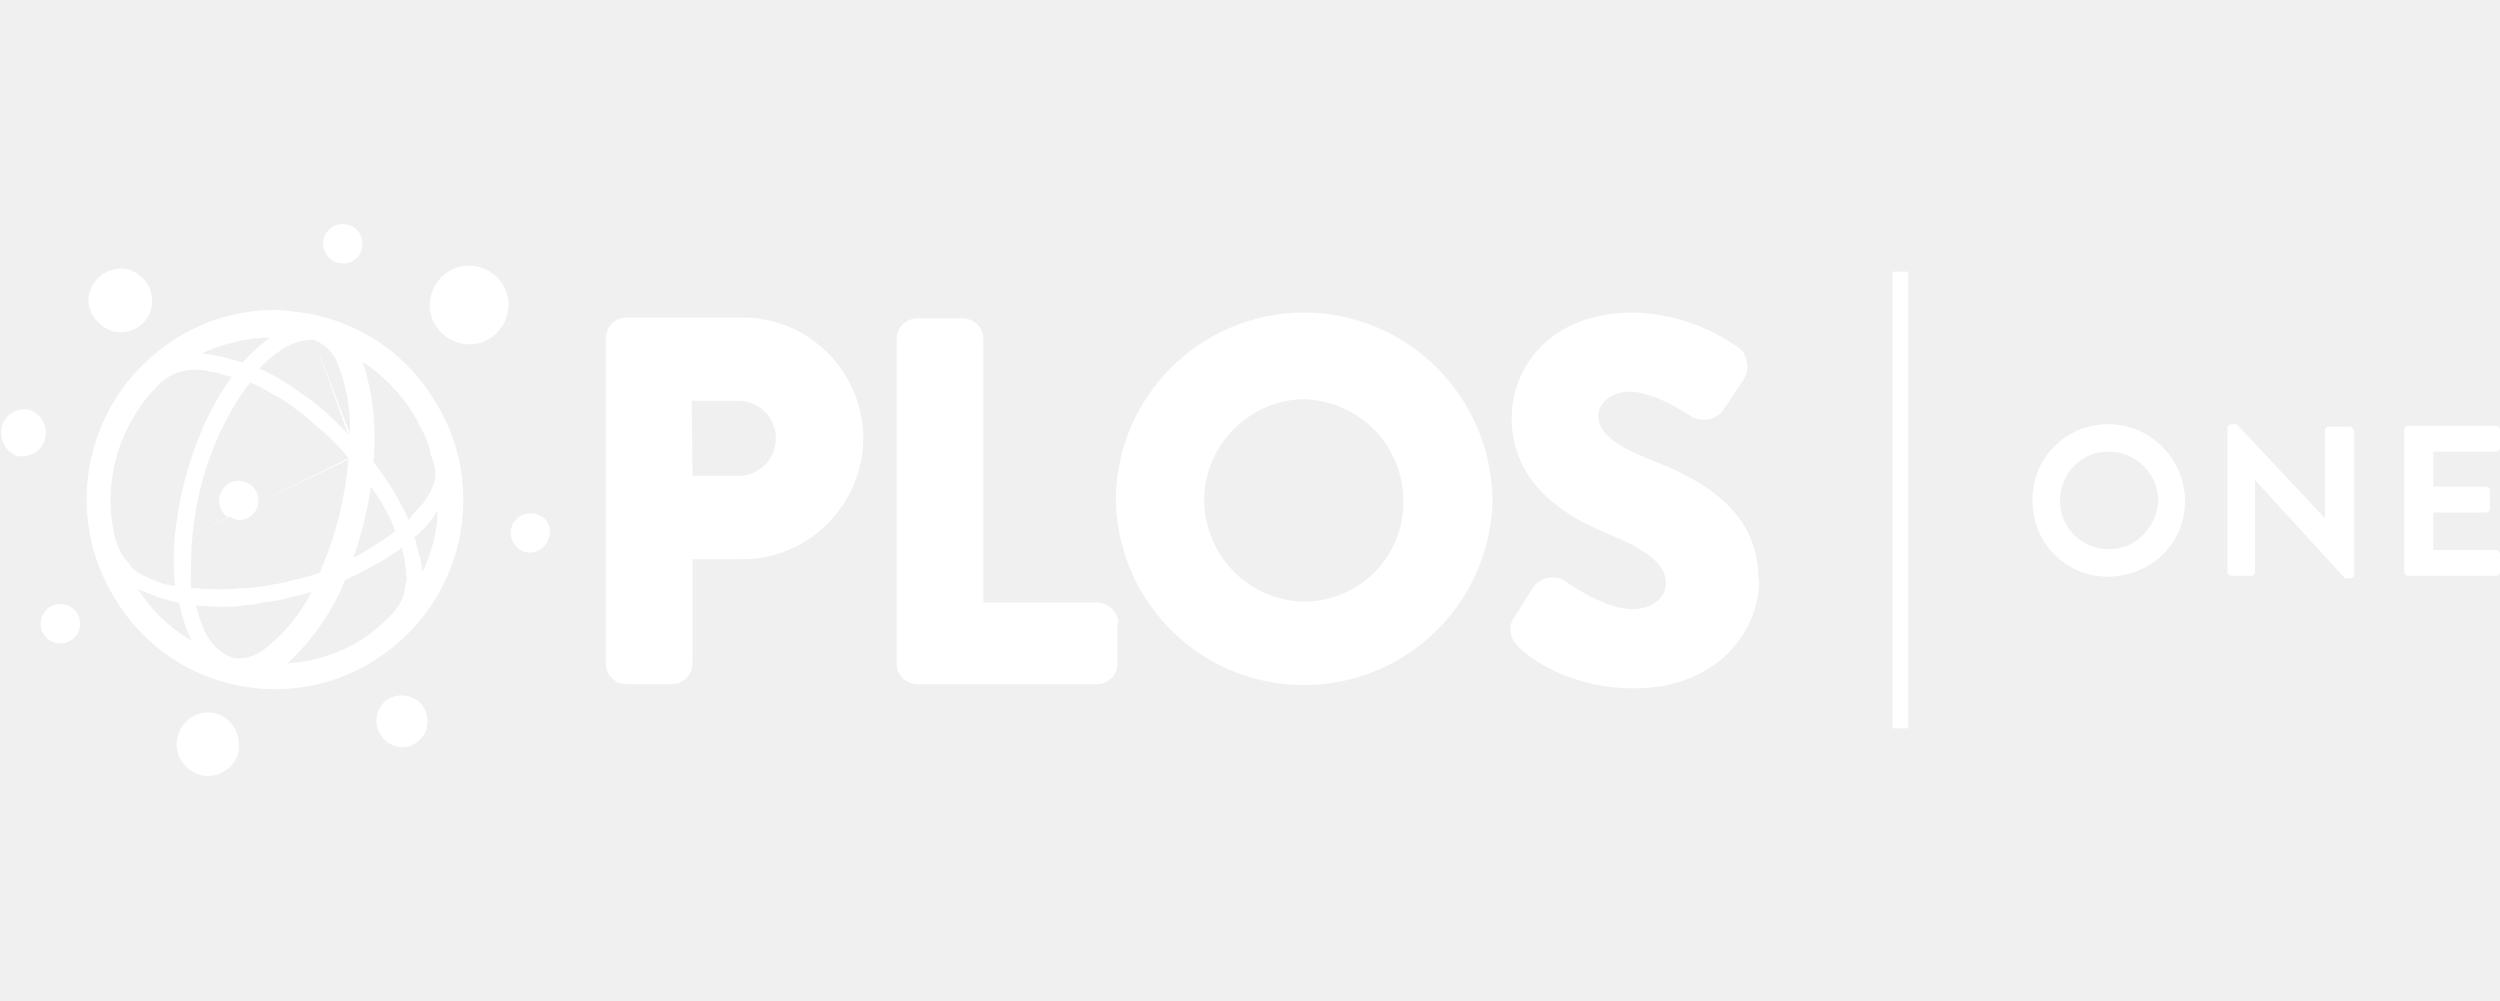
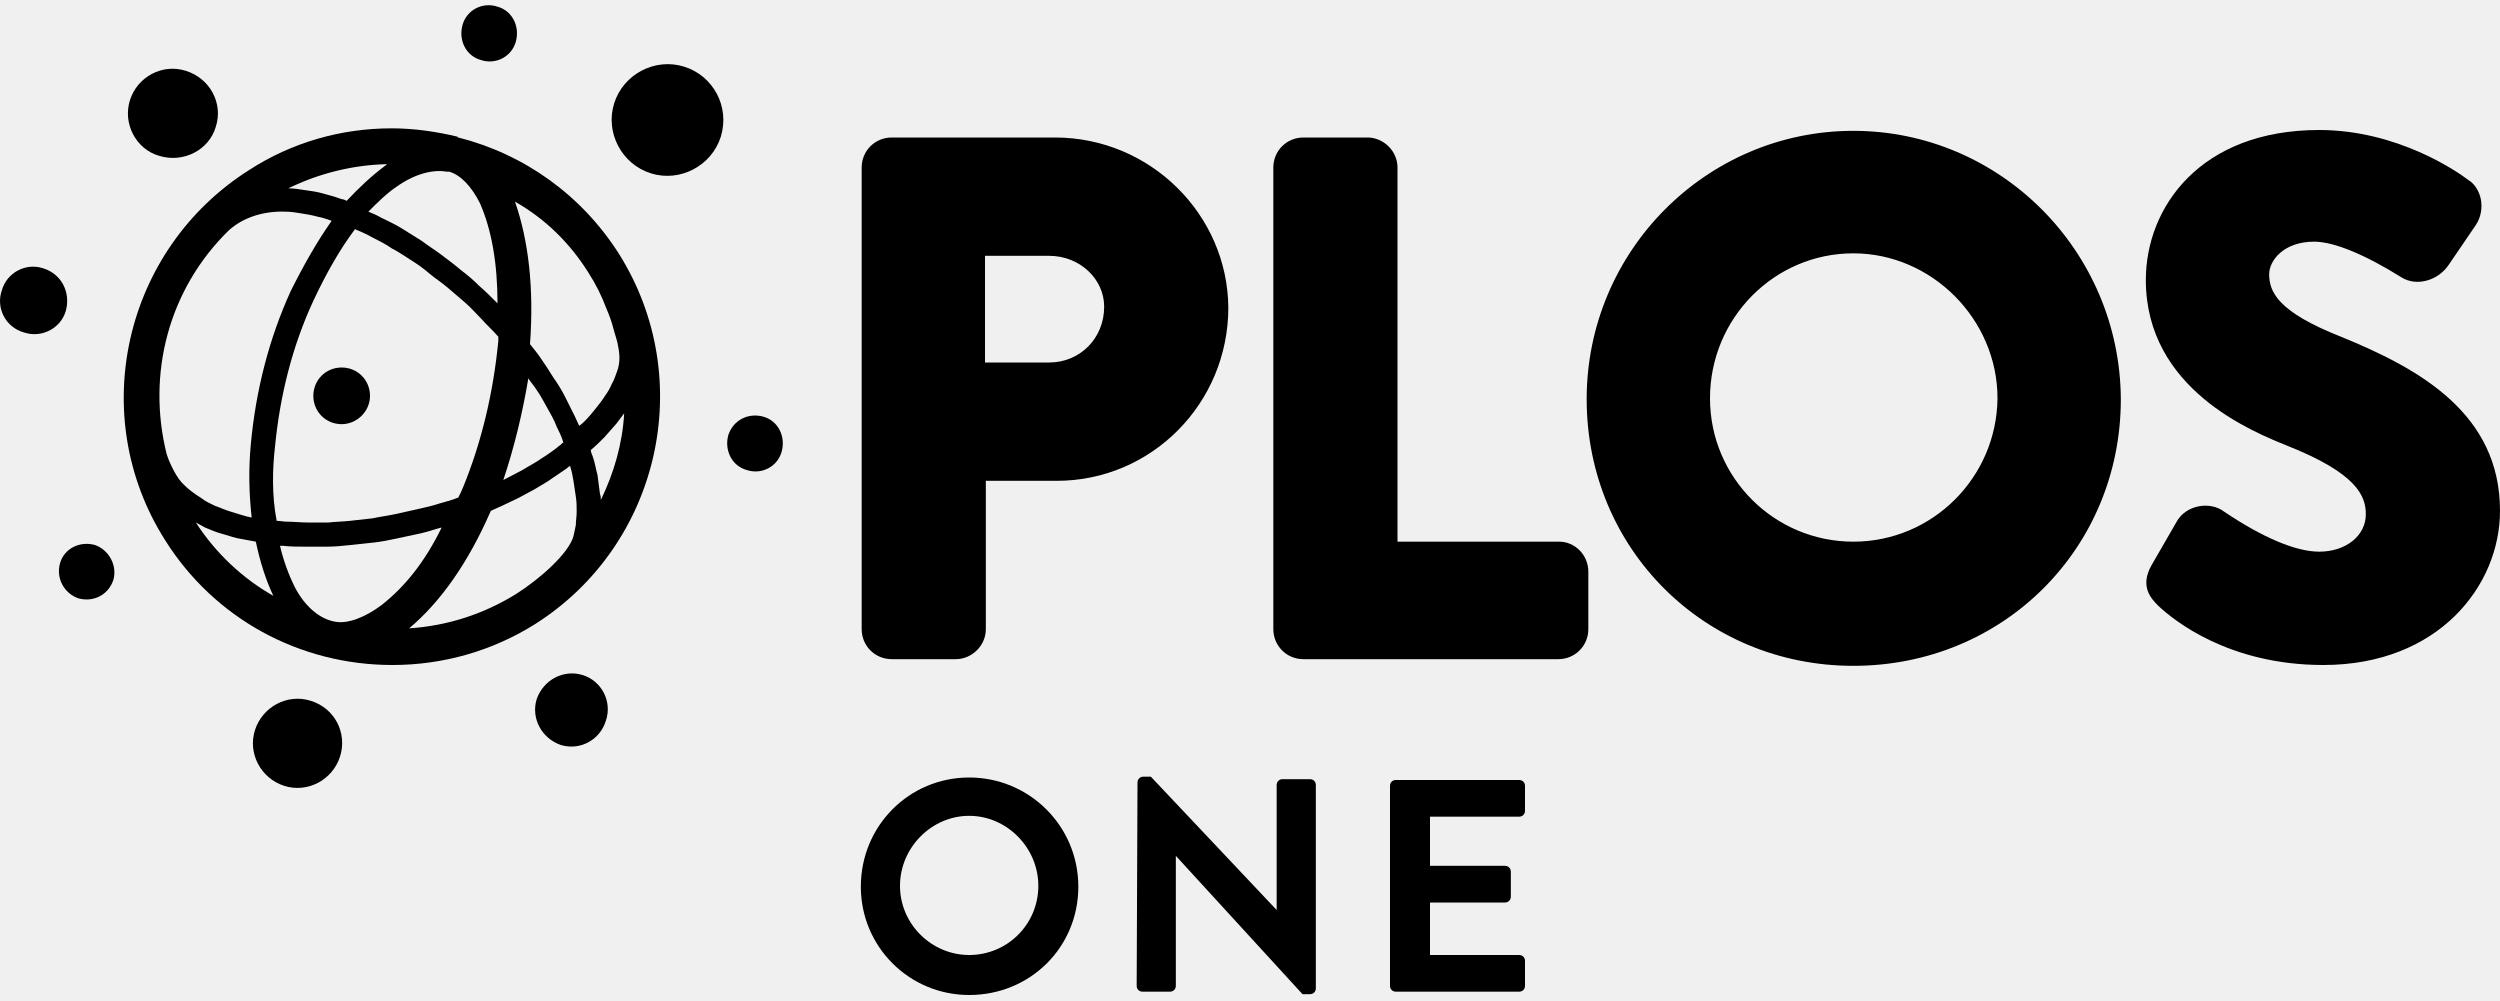
- <svg xmlns="http://www.w3.org/2000/svg" version="1.1" id="Camada_1" x="0px" y="0px" viewBox="0 0 300 120" style="enable-background:new 0 0 300 120;" xml:space="preserve">
-   <style type="text/css">
- 	.st0{fill:#FFFFFF;}
- </style>
+ <svg xmlns="http://www.w3.org/2000/svg" version="1.1" id="Layer_1" x="0px" y="0px" viewBox="0 0 300 120" style="enable-background:new 0 0 300 120;" xml:space="preserve">
  <g>
-     <path class="st0" d="M131.6,72.3H118V40.7c0-1.4-1.1-2.5-2.5-2.5h-5.4c-1.4,0-2.5,1.1-2.5,2.5v38.9c0,1.4,1.1,2.5,2.5,2.5h21.5   c1.4,0,2.5-1.1,2.5-2.5v-4.9l0.1,0c0,0,0,0,0,0C134.1,73.3,132.9,72.3,131.6,72.3z" />
-     <path class="st0" d="M156.4,37.5L156.4,37.5c-12.5,0.1-22.5,10.2-22.5,22.6c0.3,12.5,10.6,22.4,23.1,22.1   c12.1-0.3,21.8-10,22.1-22.1C179,47.6,168.9,37.5,156.4,37.5z M156.4,72.2L156.4,72.2c-6.8-0.2-12-5.8-11.9-12.5   c0.2-6.4,5.4-11.6,11.8-11.8c6.7,0.1,12.1,5.5,12.1,12.2C168.5,66.8,163.1,72.2,156.4,72.2z" />
-     <path class="st0" d="M197.9,55.1c-5.3-2.1-6.1-3.8-6.1-5.3c0-1.1,1.2-2.8,3.8-2.8c1.7,0,4.4,1,7.4,3c1.4,0.8,3.2,0.3,4-1.1l2.2-3.3   c0.4-0.7,0.6-1.4,0.4-2.2c-0.1-0.7-0.4-1.3-1-1.7c-3.7-2.6-8.1-4.1-12.6-4.2c-10,0-14.6,6.6-14.6,12.7c0,9.2,9,12.8,11.9,14   c5.8,2.4,6.6,4.3,6.6,5.8c0,1.8-1.7,3.1-4,3.1c-2,0-4.8-1.1-8-3.3c0,0-0.1,0-0.1-0.1c-1.3-0.8-3.1-0.4-3.9,0.9l-2.2,3.5   c-0.8,1.1-0.5,2.6,0.5,3.5c1.2,1.2,5.9,5,13.9,5c9.8,0,15-6.7,15-13l-0.1,0C211.1,61.4,204.4,57.6,197.9,55.1z" />
-     <path class="st0" d="M89.1,38.1C89,38.1,89,38.1,89.1,38.1l-0.1,0H75.2c-1.4,0-2.5,1.1-2.5,2.5v39c0,1.4,1.1,2.5,2.5,2.5h5.4   c1.4,0,2.5-1.1,2.5-2.5V67.1h6c8,0,14.5-6.6,14.5-14.6c0,0,0,0,0,0C103.5,44.5,97,38.1,89.1,38.1z M88.6,57.1c0,0-0.1,0-0.1,0h-5.4   l-0.1-9h5.4c2.5-0.1,4.6,1.8,4.7,4.3C93.2,55,91.2,57.1,88.6,57.1z" />
-     <rect x="227.1" y="32.6" class="st0" width="1.9" height="54.8" />
-     <path class="st0" d="M57.7,32.1c-2.5-0.8-5.1,0.6-5.9,3.1c-0.8,2.5,0.6,5.1,3.1,5.9c0,0,0,0,0,0c2.5,0.8,5.1-0.6,5.9-3.1   C61.6,35.5,60.2,32.9,57.7,32.1z" />
-     <path class="st0" d="M64.4,61.7c-1.2-0.4-2.6,0.3-3,1.5c-0.4,1.2,0.3,2.6,1.5,3c0,0,0,0,0,0c1.2,0.4,2.5-0.3,2.9-1.5c0,0,0,0,0,0   C66.4,63.4,65.7,62.1,64.4,61.7z" />
-     <path class="st0" d="M40.4,31.5c0,0,0.1,0,0.1,0c1.2,0.4,2.6-0.3,2.9-1.6s-0.3-2.6-1.6-2.9c-1.2-0.4-2.5,0.3-2.9,1.5   C38.5,29.8,39.2,31.1,40.4,31.5z" />
-     <path class="st0" d="M8,72.6c0,0-0.1,0-0.1,0c-1.2-0.4-2.6,0.3-2.9,1.6c-0.4,1.2,0.3,2.6,1.6,2.9c1.2,0.4,2.5-0.3,2.9-1.5   C9.9,74.3,9.2,73,8,72.6z" />
-     <path class="st0" d="M49.2,83.6C49.2,83.6,49.1,83.5,49.2,83.6c-1.7-0.5-3.4,0.3-3.9,2c-0.5,1.6,0.4,3.3,2,3.9s3.3-0.4,3.9-2   c0,0,0,0,0-0.1C51.6,85.8,50.8,84.1,49.2,83.6z" />
-     <path class="st0" d="M13.4,39.7C13.4,39.7,13.4,39.7,13.4,39.7c2,0.6,4.1-0.5,4.7-2.5c0,0,0,0,0,0c0.6-2-0.5-4.1-2.5-4.8   c-2-0.6-4.1,0.5-4.8,2.5S11.4,39,13.4,39.7z" />
-     <path class="st0" d="M26.2,85.7L26.2,85.7c-2-0.7-4.1,0.4-4.8,2.4c-0.7,2,0.4,4.1,2.4,4.8c0.1,0,0.1,0,0.2,0.1   c2,0.5,4.1-0.7,4.6-2.7C29,88.3,28,86.4,26.2,85.7z" />
-     <path class="st0" d="M5.4,52.7c0.4-1.5-0.4-3-1.8-3.5h0c-1.5-0.4-3.1,0.6-3.4,2.1c-0.3,1.4,0.4,2.8,1.8,3.4C3.4,55,5,54.2,5.4,52.7   z" />
-     <path class="st0" d="M38.6,38C38.5,38,38.5,38,38.6,38c-1.9-0.5-3.8-0.7-5.6-0.8c-4.3,0-8.4,1.2-12,3.5   c-10.6,6.7-13.8,20.7-7.1,31.3C18,78.7,25.2,82.7,33,82.7c4.3,0,8.4-1.2,12-3.5c10.6-6.7,13.8-20.7,7.1-31.2   C49.1,43,44.2,39.4,38.6,38z M33.6,42.1c1.2-0.9,2.7-1.4,4.2-1.3c0,0,0,0.1,0.1,0.1c1.2,0.5,2.2,1.5,2.6,2.7   c1.1,2.7,1.6,5.6,1.5,8.5L37.8,41l4,11.2c-0.4-0.5-0.9-1-1.4-1.5c-0.5-0.5-1-0.9-1.5-1.4c-0.5-0.4-1-0.8-1.6-1.3l-1.7-1.2   c-0.5-0.4-1.2-0.8-1.7-1.1s-1.1-0.7-1.8-1c-0.3-0.2-0.7-0.3-1-0.5C31.9,43.4,32.7,42.7,33.6,42.1z M32.6,40.5c-0.1,0-0.1,0-0.2,0   c-1.2,0.9-2.3,1.9-3.3,3l-0.4-0.1c-0.5-0.2-1.1-0.3-1.7-0.5c-0.5-0.1-1-0.2-1.5-0.3c-0.4-0.1-0.9-0.1-1.3-0.2   C26.9,41.2,29.7,40.5,32.6,40.5z M15.2,67.3c-0.6-0.7-1-1.5-1.3-2.4c-1.8-6.8,0.3-14,5.3-18.9c1.3-1.2,3-1.8,4.8-1.6l0,0   c0.4,0,0.9,0.1,1.3,0.2c0.5,0.1,0.9,0.1,1.3,0.3c0.4,0.1,0.8,0.3,1.2,0.3c-1.3,1.9-2.5,3.9-3.4,6c-1.8,4.1-2.9,8.4-3.4,12.9   c-0.2,2.1-0.2,4.1,0,6.2c-0.1,0-0.2,0-0.3,0c-0.5-0.1-1-0.2-1.5-0.4c-0.5-0.2-0.9-0.3-1.3-0.5s-0.8-0.4-1.2-0.6   c-0.3-0.2-0.6-0.4-0.9-0.7C15.6,67.8,15.4,67.5,15.2,67.3z M16.5,70.6c0.3,0.2,0.5,0.3,0.8,0.4l1.5,0.6c0.5,0.2,1.1,0.3,1.6,0.5   c0.4,0.1,0.7,0.2,1.1,0.2c0.3,1.6,0.8,3.1,1.5,4.6C20.3,75.3,18.1,73.2,16.5,70.6z M23.1,64.2c0.4-4.2,1.5-8.4,3.3-12.3   c1-2.1,2.2-4.2,3.6-6c0.5,0.2,1,0.4,1.5,0.7l1.6,0.9c0.6,0.3,1.1,0.6,1.6,1c0.5,0.3,1,0.8,1.5,1.1c0.5,0.4,1,0.8,1.5,1.3   c0.5,0.4,1,0.8,1.5,1.3c0.5,0.4,1,0.9,1.4,1.4c0.5,0.5,0.9,0.9,1.3,1.5L31,60.3c0-0.1,0-0.2,0-0.3c0-1.3-1.1-2.3-2.4-2.3   c-1.3,0-2.3,1.1-2.3,2.4c0,0,0,0,0,0c0,0.8,0.4,1.6,1.1,2L23.1,64.2l4.4-2.2c0.4,0.2,0.8,0.4,1.2,0.4v0c1.2,0,2.2-0.9,2.3-2.1   l10.8-5.3v0.4c-0.4,4.2-1.4,8.4-3,12.3c-0.2,0.3-0.3,0.7-0.4,1c-0.5,0.2-1.1,0.4-1.6,0.5c-0.6,0.2-1.3,0.3-1.9,0.5   c-0.6,0.2-1.3,0.3-1.9,0.4c-0.7,0.1-1.3,0.3-1.9,0.3c-0.7,0.1-1.3,0.2-1.9,0.2c-0.6,0-1.2,0.1-1.8,0.1s-1.2,0-1.8,0   c-0.6,0-1.2,0-1.8-0.1c-0.3,0-0.6,0-0.9-0.1C22.9,68.4,22.9,66.3,23.1,64.2z M32.1,77.6L32.1,77.6c-1.1,1-2.5,1.5-3.9,1.4   c-1.5-0.4-2.7-1.5-3.4-2.8c-0.6-1.1-1-2.3-1.3-3.6c0.1,0,0.2,0.1,0.3,0.1c0.6,0,1.2,0.1,1.9,0.1h0.6c0.4,0,0.8,0,1.3,0   c0.7,0,1.3-0.1,2-0.2c0.7,0,1.3-0.1,2-0.3c0.7-0.1,1.3-0.2,2-0.3l2-0.5c0.6-0.1,1.2-0.3,1.8-0.5C36.1,73.6,34.3,75.8,32.1,77.6z    M48.6,70.7c-0.1,0.3-0.1,0.7-0.3,1c-0.4,1.5-2.8,3.6-4.8,5c-2.7,1.7-5.8,2.7-9,2.9c3-2.8,5.4-6.2,6.9-10c0.7-0.3,1.3-0.6,1.9-0.9   c0.6-0.3,1.2-0.6,1.8-1c0.6-0.3,1.2-0.6,1.7-1c0.5-0.3,1-0.6,1.4-1c0.1,0.4,0.2,0.8,0.3,1.2c0.1,0.3,0.1,1,0.2,1.4   c0,0.4,0.1,0.9,0.1,1.3C48.7,69.9,48.6,70.3,48.6,70.7z M42.4,66.9c1-2.8,1.7-5.6,2.1-8.5l0.7,1c0.3,0.5,0.7,1,0.9,1.5   c0.3,0.5,0.6,1,0.8,1.5c0.2,0.5,0.4,0.9,0.5,1.3c-0.1,0.1-0.2,0.2-0.3,0.3c-0.5,0.4-0.9,0.7-1.5,1c-0.5,0.4-1,0.7-1.6,1   C43.5,66.4,43,66.7,42.4,66.9z M50.7,68.6c0-0.1-0.1-0.3-0.1-0.4c0-0.5-0.1-1-0.3-1.6c-0.1-0.6-0.3-1-0.4-1.6   c0-0.1-0.1-0.3-0.2-0.5c0.4-0.3,0.8-0.7,1.2-1.1c0.4-0.4,0.7-0.8,1-1.2c0.2-0.3,0.4-0.6,0.6-0.9C52.5,63.8,51.8,66.3,50.7,68.6z    M52.1,57.9c-0.1,0.3-0.3,0.7-0.4,1c-0.2,0.3-0.3,0.7-0.6,1c-0.2,0.4-0.5,0.7-0.8,1l-0.9,1L49,62.4c-0.1-0.3-0.2-0.5-0.3-0.8   c-0.3-0.5-0.6-1.1-0.9-1.7c-0.3-0.5-0.6-1.1-1-1.6c-0.3-0.5-0.7-1.1-1.1-1.7l-0.9-1.2c0.4-4,0-8.1-1.3-12c2.4,1.6,4.5,3.7,6,6.1   l0,0c0.6,1,1.1,2,1.6,3c0.2,0.5,0.4,1.1,0.5,1.6c0.1,0.6,0.3,1,0.5,1.6C52.3,56.5,52.3,57.2,52.1,57.9z" />
-     <path class="st0" d="M253,50.9L253,50.9C252.9,50.9,252.9,50.9,253,50.9c-5.1,0-9.2,4.1-9.1,9.2c0,5.1,4.1,9.2,9.2,9.1   s9.2-4.1,9.1-9.2C262.1,55,258,50.9,253,50.9z M253,65.9c-3.2,0-5.8-2.6-5.8-5.8c0,0,0,0,0-0.1c0-3.2,2.7-5.9,5.9-5.8   c3.2,0,5.9,2.7,5.9,5.9C258.8,63.3,256.2,66,253,65.9z" />
-     <path class="st0" d="M281.9,51.2h-2.4c-0.3,0-0.5,0.2-0.5,0.5v10.5h0l-10.6-11.3h-0.6c-0.3,0-0.5,0.2-0.5,0.5h0v17.2   c0,0.3,0.2,0.5,0.5,0.5h2.3c0.3,0,0.5-0.2,0.5-0.5v-11h0l10.8,11.8h0.6c0.3,0,0.5-0.2,0.5-0.5V51.7   C282.4,51.4,282.2,51.2,281.9,51.2z" />
-     <path class="st0" d="M299.5,66h-7.5v-4.5h6.3c0.3,0,0.5-0.2,0.5-0.5v-2.1c0-0.3-0.2-0.5-0.5-0.5h-6.3v-4.2h7.5   c0.3,0,0.5-0.2,0.5-0.5v-2.1c0-0.3-0.2-0.5-0.5-0.5H289c-0.3,0-0.5,0.2-0.5,0.5v17c0,0.3,0.2,0.5,0.5,0.5h10.5   c0.3,0,0.5-0.2,0.5-0.5v-2.1C300,66.2,299.7,66,299.5,66z" />
+     <g>
+       <g>
+         <g>
+           <g>
+             <g>
+               <path d="M116.3,93.3c7.2,0,13.1,5.8,13.1,13.1c0,7.3-5.8,13-13.1,13c-7.2,0-13-5.8-13-13C103.3,99.1,109.1,93.3,116.3,93.3z         M116.3,114.6c4.6,0,8.3-3.7,8.3-8.3c0-4.6-3.8-8.4-8.3-8.4s-8.3,3.8-8.3,8.4C108,110.9,111.8,114.6,116.3,114.6z" />
+             </g>
+             <g>
+               <path d="M136.5,93.9c0-0.4,0.3-0.7,0.7-0.7h0.9l15.1,16h0v-15c0-0.4,0.3-0.7,0.7-0.7h3.3c0.4,0,0.7,0.3,0.7,0.7v24.4        c0,0.4-0.3,0.7-0.7,0.7h-0.9l-15.2-16.6h0v15.6c0,0.4-0.3,0.7-0.7,0.7h-3.3c-0.4,0-0.7-0.3-0.7-0.7L136.5,93.9L136.5,93.9z" />
+             </g>
+             <g>
+               <path d="M166.8,94.3c0-0.4,0.3-0.7,0.7-0.7h14.8c0.4,0,0.7,0.3,0.7,0.7v3c0,0.4-0.3,0.7-0.7,0.7h-10.7v5.9h9        c0.4,0,0.7,0.3,0.7,0.7v3c0,0.4-0.3,0.7-0.7,0.7h-9v6.3h10.7c0.4,0,0.7,0.3,0.7,0.7v3c0,0.4-0.3,0.7-0.7,0.7h-14.8        c-0.4,0-0.7-0.3-0.7-0.7V94.3z" />
+             </g>
+           </g>
+         </g>
+       </g>
+     </g>
+   </g>
+   <g>
+     <path d="M126.6,16.5H107c-2,0-3.6,1.6-3.6,3.6v55.4c0,2,1.6,3.6,3.6,3.6h7.7c1.9,0,3.6-1.6,3.6-3.6V57.7h8.5   c11.4,0,20.6-9.3,20.6-20.8C147.3,25.7,138,16.5,126.6,16.5z M118.2,30.7h7.7c3.7,0,6.6,2.8,6.6,6.1c0,3.8-2.9,6.7-6.6,6.7h-7.7   V30.7z M190.6,68.6v6.9c0,2-1.6,3.6-3.6,3.6h-30.6c-2,0-3.6-1.6-3.6-3.6V20.1c0-2,1.6-3.6,3.6-3.6h7.7c1.9,0,3.6,1.6,3.6,3.6V65   h19.4C189,65,190.6,66.6,190.6,68.6z M222.4,15.7c-17.6,0-32,14.4-32,32.2c0,17.9,14.1,32,32,32c18,0,32.1-14.1,32.1-32   C254.4,30.1,240,15.7,222.4,15.7z M222.4,65c-9.5,0-17.2-7.7-17.2-17.2c0-9.6,7.7-17.4,17.2-17.4c9.4,0,17.3,7.9,17.3,17.4   C239.6,57.3,231.9,65,222.4,65z M300,61.3c0,9-7.4,18.5-21.2,18.5c-11.4,0-18-5.4-19.8-7.1c-0.8-0.8-2.3-2.3-0.8-4.9l3-5.2   c1.1-2,4-2.5,5.7-1.2c4.6,3.1,8.6,4.8,11.4,4.8c3.2,0,5.6-1.9,5.6-4.5c0-2.2-1.1-4.9-9.4-8.2c-4.2-1.7-17-6.8-17-19.9   c0-8.7,6.5-18,20.8-18c9.4,0,16.6,5,17.9,6c0.7,0.4,1.3,1.3,1.5,2.3c0.2,1.1,0,2.2-0.6,3.1l-3.2,4.7c-1.3,2-3.9,2.7-5.7,1.6   c-4.3-2.7-8.1-4.3-10.5-4.3c-3.7,0-5.4,2.3-5.4,3.9c0,2.1,1,4.5,8.6,7.5C290.5,44.3,300,49.7,300,61.3z" />
+   </g>
+   <g>
+     <g>
+       <path d="M78.1,20.8c3.5,1.1,7.3-0.9,8.4-4.4c1.1-3.6-0.9-7.3-4.4-8.4c-3.5-1.1-7.3,0.9-8.4,4.4C72.6,15.9,74.6,19.7,78.1,20.8z" />
+       <path d="M93.8,54.2c0.5-1.8-0.4-3.7-2.2-4.2c-1.8-0.5-3.6,0.4-4.2,2.2c-0.5,1.8,0.4,3.7,2.2,4.2C91.4,57,93.3,56,93.8,54.2z" />
+       <path d="M57.7,7.2c1.8,0.6,3.7-0.4,4.2-2.2c0.5-1.8-0.4-3.7-2.2-4.2C57.9,0.2,56,1.2,55.5,3C55,4.8,55.9,6.7,57.7,7.2z" />
+       <path d="M11.4,65.4c-1.8-0.5-3.7,0.4-4.2,2.2c-0.5,1.8,0.5,3.6,2.2,4.2c1.8,0.5,3.6-0.4,4.2-2.2C14.1,67.9,13.1,66,11.4,65.4z" />
+       <path d="M69.9,81c-2.3-0.7-4.7,0.6-5.5,2.9c-0.7,2.3,0.6,4.7,2.9,5.5c2.3,0.7,4.7-0.6,5.4-2.9C73.5,84.2,72.2,81.7,69.9,81z" />
+       <path d="M25.9,15.2c0.9-2.8-0.7-5.8-3.6-6.7c-2.8-0.9-5.8,0.7-6.7,3.5c-0.9,2.8,0.7,5.9,3.5,6.7C22,19.6,25.1,18,25.9,15.2z" />
+       <path d="M37.3,84.1c-2.8-0.9-5.8,0.7-6.7,3.5c-0.9,2.8,0.7,5.8,3.5,6.7c2.8,0.9,5.8-0.7,6.7-3.5C41.7,88,40.2,85,37.3,84.1z" />
+       <path d="M5.2,32.2c-2.1-0.7-4.4,0.5-5,2.7c-0.7,2.1,0.5,4.4,2.7,5c2.1,0.7,4.4-0.5,5-2.6C8.5,35.1,7.4,32.9,5.2,32.2z" />
+     </g>
+     <g>
+       <g>
+         <path d="M74.3,30.5c-4.5-7.1-11.4-12-19.3-14c0,0-0.1,0-0.1-0.1l0,0c-2.5-0.6-5.2-1-7.9-1c-6.1,0-12,1.7-17.1,5     c-15,9.5-19.6,29.4-10.1,44.4c5.9,9.4,16.1,15,27.3,15l0,0c6.1,0,12-1.7,17.1-4.9C79.2,65.4,83.7,45.5,74.3,30.5z M61.9,71.3     c-3.9,2.4-8.2,3.8-12.8,4.1c3.8-3.2,7.1-7.9,9.8-14.1h0c0.9-0.4,1.8-0.8,2.6-1.2c0.9-0.4,1.7-0.9,2.5-1.3     c0.8-0.5,1.6-0.9,2.4-1.5c0.7-0.5,1.4-0.9,2-1.4c0.2,0.6,0.3,1.1,0.4,1.7c0.1,0.7,0.2,1.4,0.3,2c0.1,0.6,0.1,1.2,0.1,1.8     c0,0.6-0.1,1.1-0.1,1.6c-0.1,0.5-0.2,1-0.3,1.4C68.2,66.4,64.9,69.4,61.9,71.3z M23.5,62.7c0.4,0.2,0.7,0.4,1.1,0.6     c0.7,0.3,1.4,0.6,2.2,0.8c0.7,0.2,1.5,0.5,2.3,0.6c0.5,0.1,1,0.2,1.6,0.3c0.5,2.4,1.2,4.6,2.1,6.5C29.1,69.4,25.9,66.4,23.5,62.7     z M34.3,25.4c0.6,0,1.2,0.1,1.8,0.2c0.6,0.1,1.3,0.2,2,0.4c0.6,0.1,1.1,0.3,1.7,0.5c-1.7,2.4-3.3,5.2-4.9,8.4     c-2.6,5.7-4.2,11.9-4.8,18.4c-0.3,3.1-0.2,6.1,0.1,8.8c-0.2,0-0.3-0.1-0.5-0.1c-0.7-0.2-1.4-0.4-2-0.6c-0.7-0.2-1.3-0.5-1.9-0.7     c-0.6-0.3-1.1-0.5-1.6-0.9c-0.5-0.3-0.9-0.6-1.3-0.9c-0.4-0.3-0.8-0.7-1.1-1c-0.9-1-1.7-3-1.8-3.4h0c-2.4-9.6,0.2-19.8,7.5-26.9     C29.2,26.1,31.6,25.3,34.3,25.4z M70.6,32.7c0.9,1.4,1.6,2.8,2.2,4.4c0.3,0.7,0.6,1.5,0.8,2.3c0.2,0.8,0.5,1.5,0.6,2.3     c0.2,1,0.2,2-0.2,3c-0.2,0.5-0.3,0.9-0.6,1.4c-0.2,0.5-0.5,1-0.8,1.4c-0.3,0.5-0.7,1-1.1,1.5c-0.4,0.5-0.8,1-1.3,1.5     c-0.2,0.2-0.4,0.4-0.7,0.6c-0.2-0.4-0.3-0.7-0.5-1.1c-0.4-0.8-0.8-1.6-1.2-2.4c-0.4-0.8-0.9-1.6-1.4-2.3c-0.5-0.8-1-1.6-1.5-2.3     c-0.4-0.6-0.9-1.2-1.3-1.7c0.5-6.8-0.2-12.5-1.8-17.1C65.5,26.3,68.4,29.2,70.6,32.7z M45.8,72.6c-2,1.5-4.1,2.3-5.6,2     c-1.8-0.3-3.6-1.8-4.8-4.1c-0.8-1.6-1.4-3.3-1.8-5c0.1,0,0.3,0,0.4,0c0.9,0.1,1.7,0.1,2.6,0.1c0.3,0,0.6,0,0.9,0     c0.6,0,1.2,0,1.8,0c0.9,0,1.8-0.1,2.8-0.2c0.9-0.1,1.9-0.2,2.8-0.3c0.9-0.1,1.9-0.3,2.8-0.5c0.9-0.2,1.9-0.4,2.8-0.6     c0.9-0.2,1.7-0.5,2.5-0.7C51,67.4,48.6,70.4,45.8,72.6z M33,53.6c0.6-6.2,2.1-12.1,4.6-17.5c1.6-3.4,3.2-6.2,5-8.6     c0.7,0.3,1.4,0.6,2.1,1c0.8,0.4,1.6,0.8,2.3,1.3c0.8,0.4,1.5,0.9,2.3,1.4c0.8,0.5,1.5,1,2.2,1.6c0.7,0.6,1.5,1.1,2.2,1.7     c0.7,0.6,1.4,1.2,2.1,1.8c0.7,0.6,1.3,1.3,2,2c0.6,0.7,1.3,1.3,1.9,2c0,0,0.1,0.1,0.1,0.1c0,0.2,0,0.3,0,0.5     c-0.6,6.2-2,12.1-4.2,17.5c-0.2,0.5-0.4,0.9-0.6,1.3c-0.7,0.3-1.5,0.5-2.2,0.7c-0.9,0.3-1.8,0.5-2.7,0.7     c-0.9,0.2-1.8,0.4-2.7,0.6c-0.9,0.2-1.8,0.3-2.7,0.5c-0.9,0.1-1.8,0.2-2.7,0.3c-0.9,0.1-1.7,0.1-2.6,0.2c-0.9,0-1.7,0-2.5,0     c-0.8,0-1.7-0.1-2.5-0.1c-0.4,0-0.8-0.1-1.2-0.1C32.6,59.4,32.7,56.2,33,53.6z M63.4,45.4c0.3,0.5,0.7,0.9,1,1.4     c0.5,0.7,0.9,1.5,1.3,2.2c0.4,0.7,0.8,1.4,1.1,2.2c0.3,0.6,0.6,1.2,0.8,1.9c-0.2,0.1-0.3,0.3-0.5,0.4c-0.6,0.5-1.3,1-2.1,1.5     c-0.7,0.5-1.5,0.9-2.3,1.4c-0.8,0.4-1.5,0.8-2.3,1.2C61.7,53.7,62.7,49.6,63.4,45.4z M53.9,20.6c1.4,0.4,2.7,1.8,3.7,3.8     c1.4,3.2,2.1,7.2,2.1,12c0,0,0,0-0.1-0.1c-0.7-0.7-1.4-1.4-2.1-2c-0.7-0.7-1.4-1.3-2.2-1.9c-0.7-0.6-1.5-1.2-2.3-1.8     c-0.8-0.6-1.6-1.1-2.4-1.7c-0.8-0.5-1.6-1-2.4-1.5c-0.8-0.5-1.7-0.9-2.5-1.3c-0.5-0.3-1-0.5-1.5-0.7c1.1-1.1,2.2-2.2,3.4-3v0     c2.1-1.5,4.3-2.1,6-1.8C53.8,20.6,53.9,20.6,53.9,20.6z M46.2,19.9L46.2,19.9c-1.6,1.2-3.1,2.6-4.6,4.2c-0.2-0.1-0.4-0.2-0.6-0.2     c-0.8-0.3-1.6-0.5-2.3-0.7c-0.7-0.2-1.5-0.3-2.2-0.4c-0.6-0.1-1.3-0.2-1.9-0.2c3.7-1.8,7.7-2.8,11.8-2.9     C46.4,19.8,46.3,19.8,46.2,19.9z M72,59.3c-0.1-0.7-0.2-1.5-0.3-2.3c-0.2-0.7-0.3-1.5-0.6-2.3c-0.1-0.2-0.2-0.5-0.2-0.7     c0.6-0.5,1.1-1,1.6-1.5c0.5-0.6,1-1.1,1.5-1.7c0.3-0.4,0.6-0.8,0.9-1.2c-0.2,3.6-1.2,7.1-2.8,10.4C72.1,59.7,72.1,59.5,72,59.3z" />
+         <path d="M41,50.9c1.8,0,3.4-1.5,3.4-3.4c0-1.9-1.5-3.4-3.4-3.4c-1.9,0-3.4,1.5-3.4,3.4C37.6,49.4,39.1,50.9,41,50.9z" />
+       </g>
+     </g>
  </g>
</svg>
